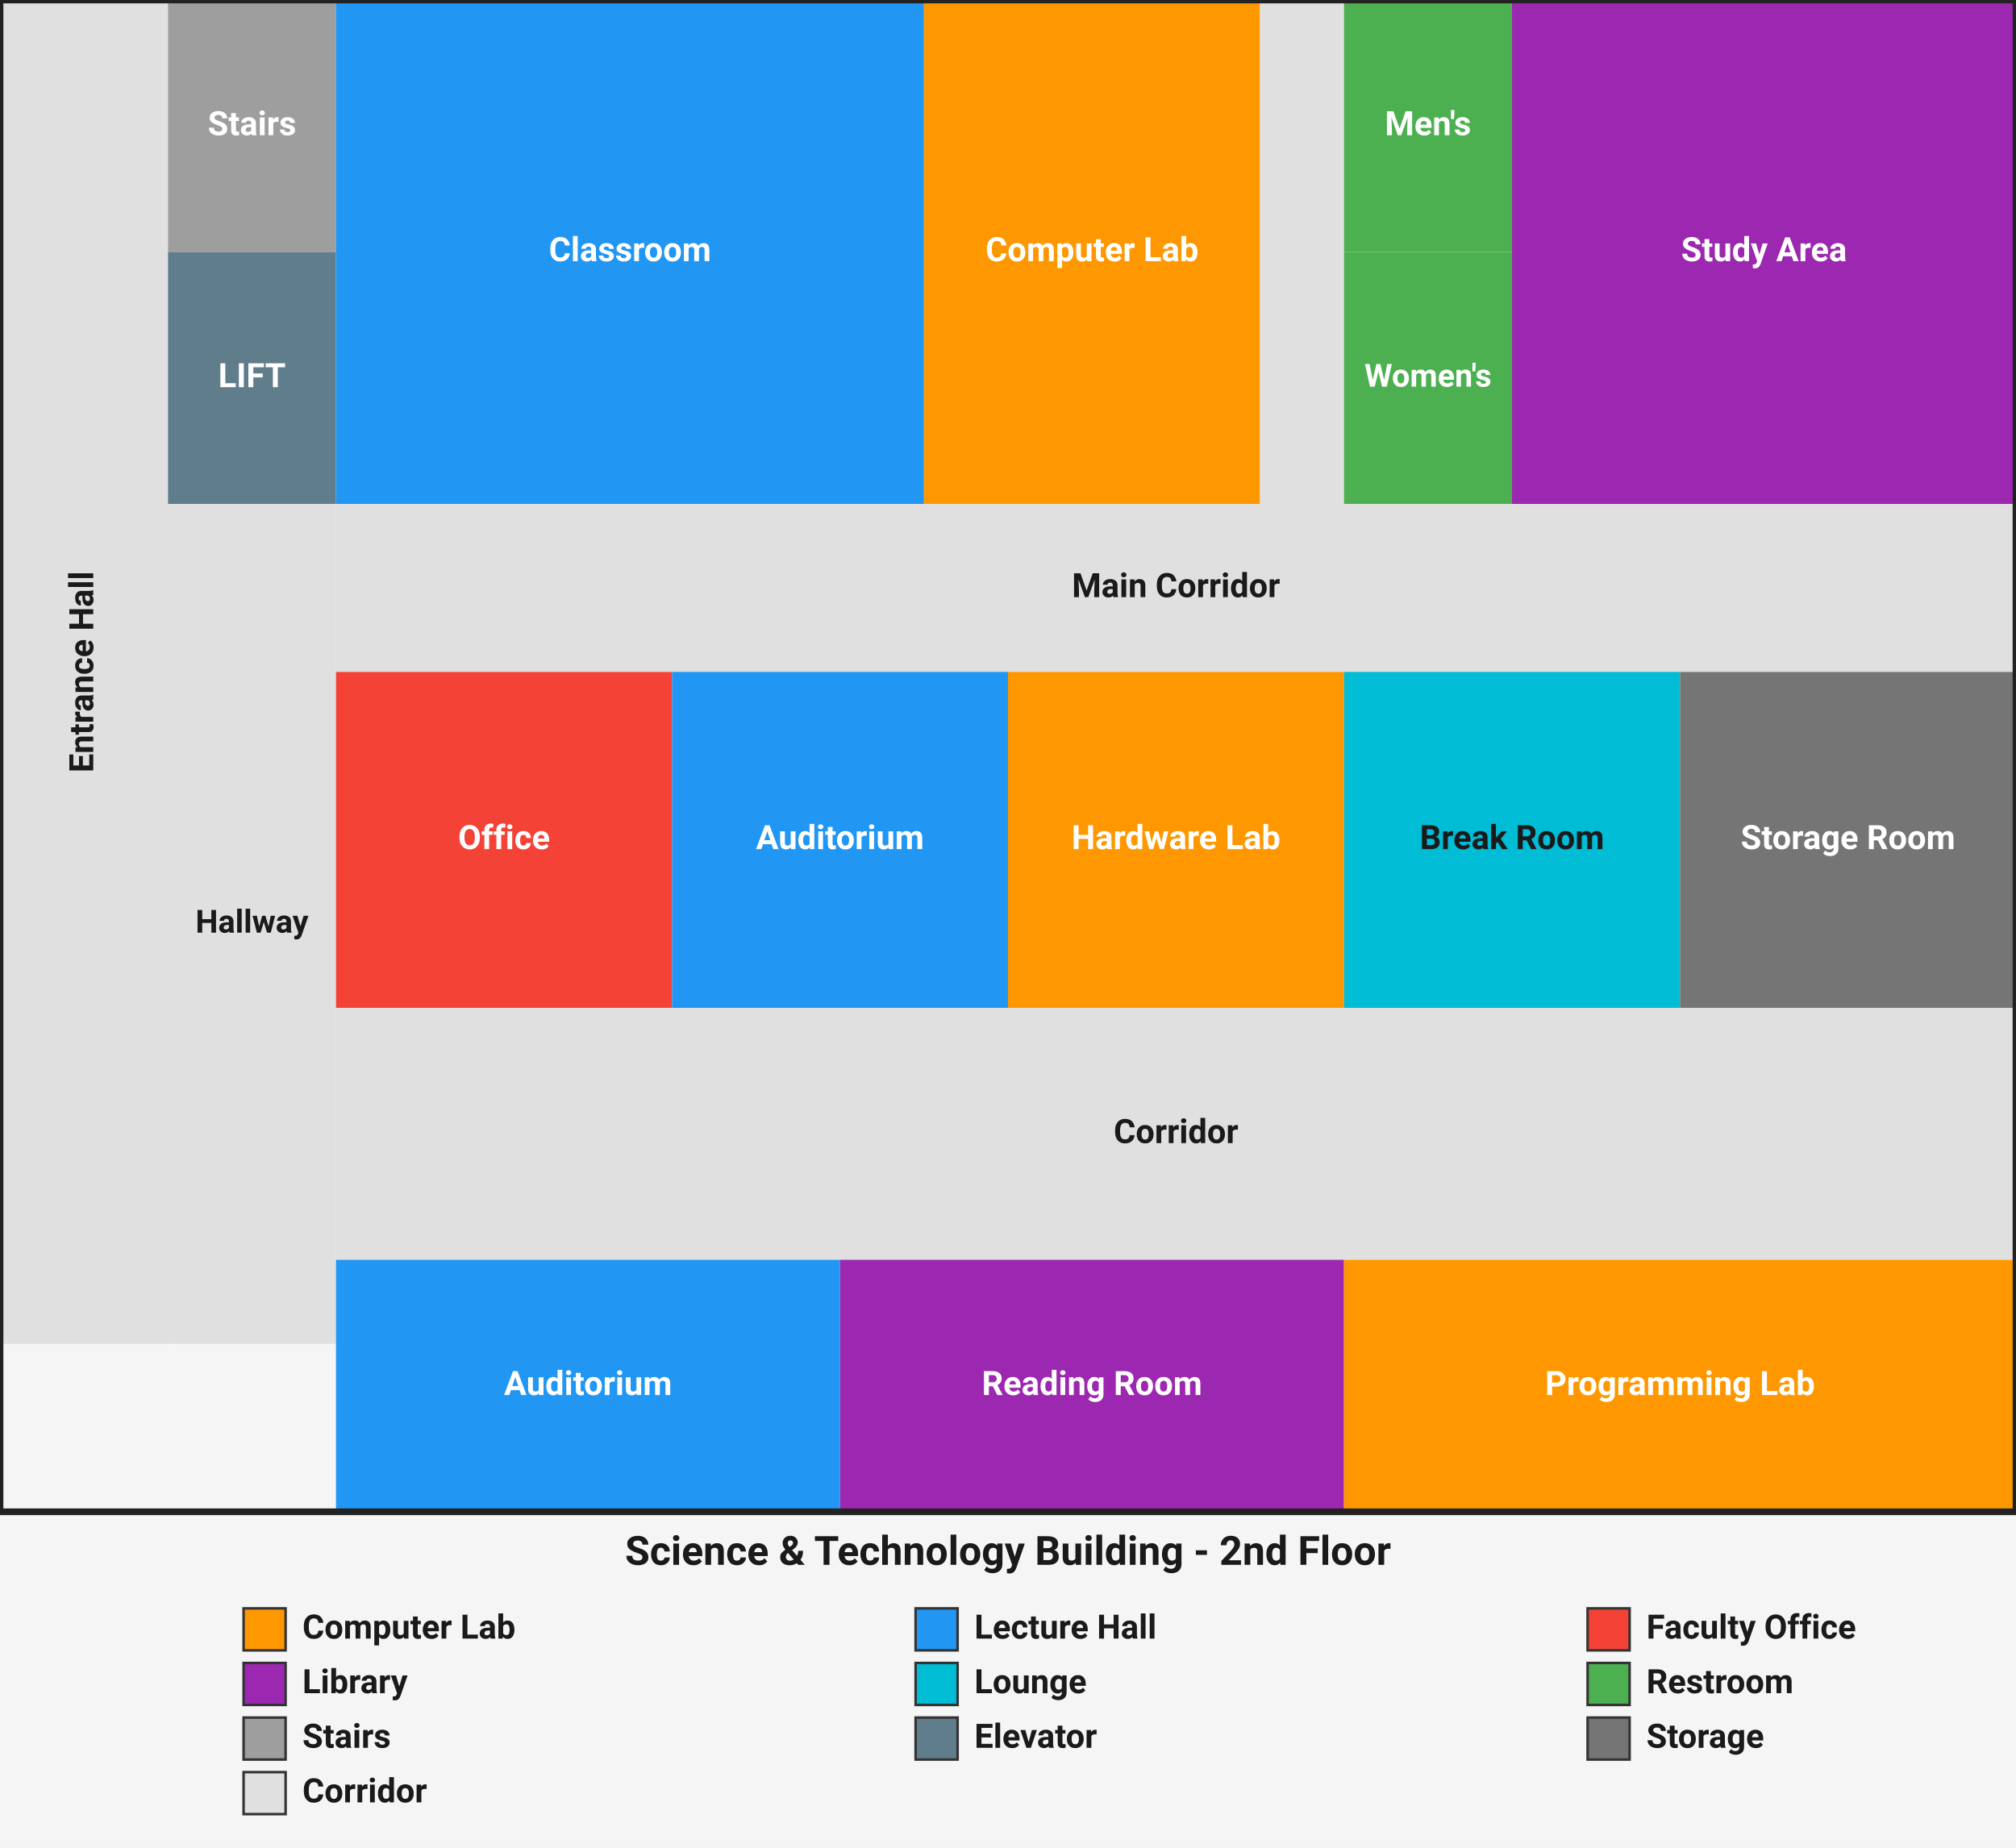
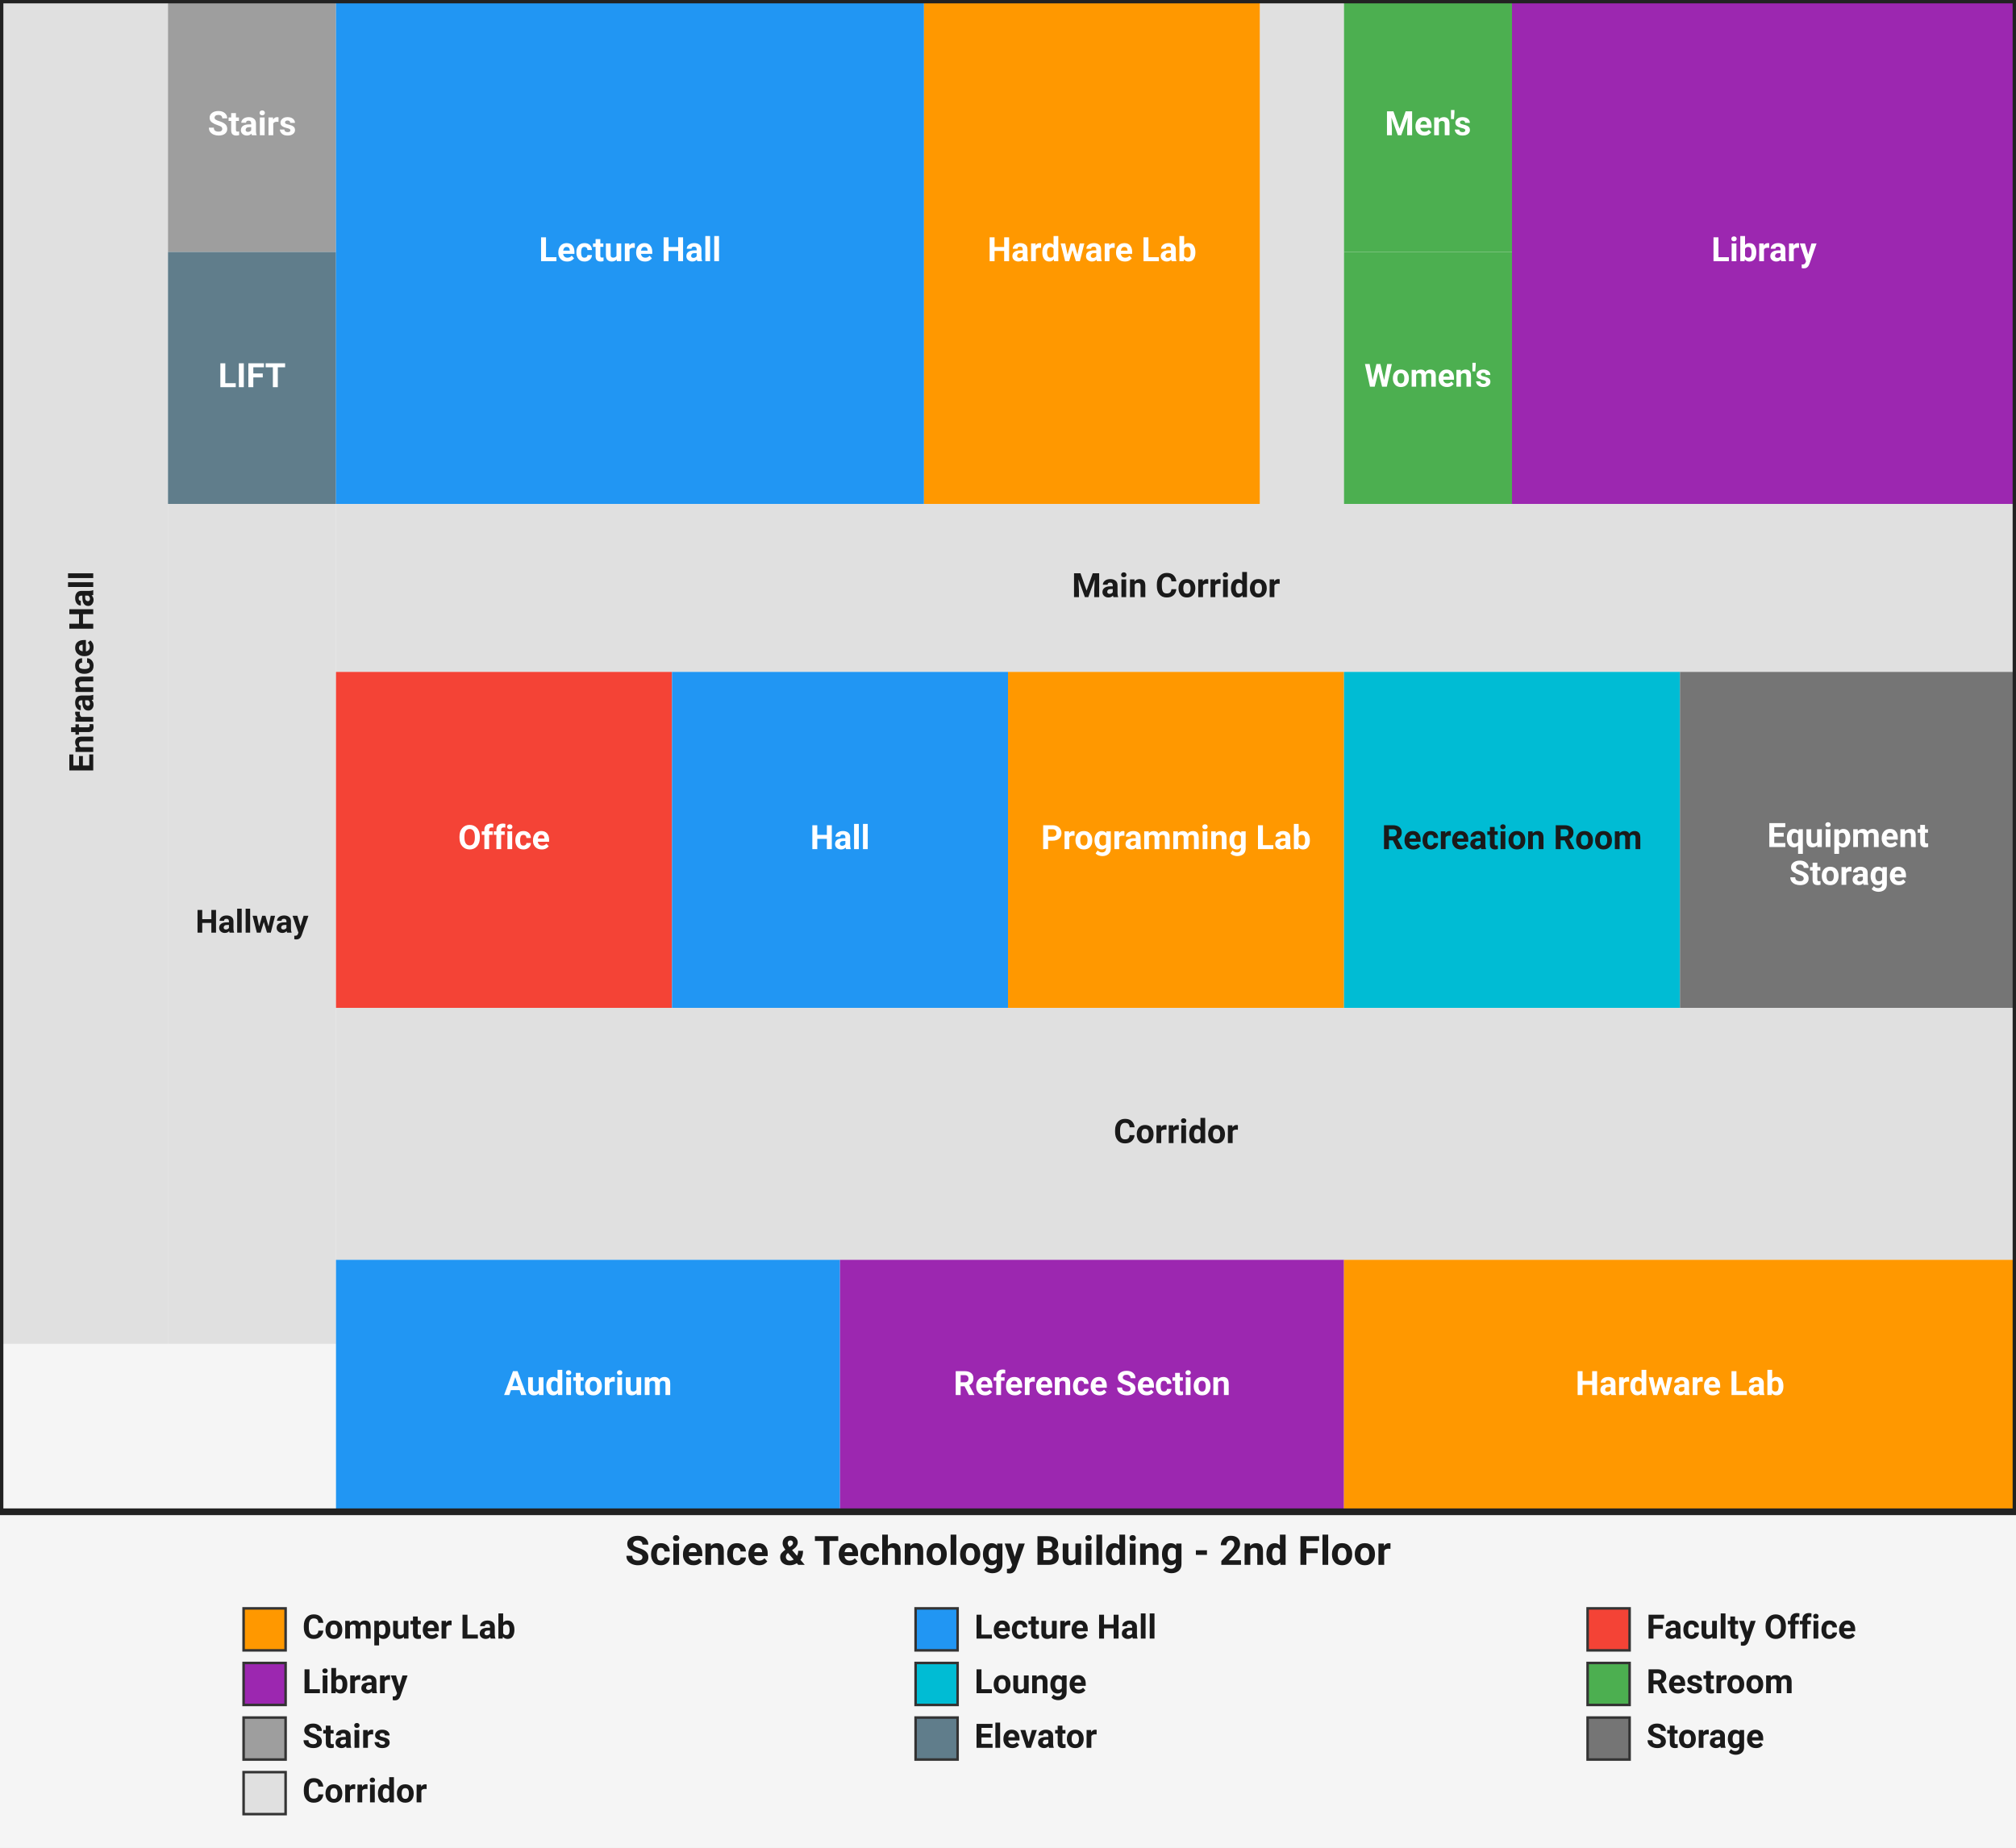
<svg xmlns="http://www.w3.org/2000/svg" viewBox="0 0 2400 2200" width="2400" height="2200" style="display:block; max-width:100%; height:auto;">
  <defs>
    <style>
      text { 
        -webkit-font-smoothing: antialiased;
        -moz-osx-font-smoothing: grayscale;
      }
    </style>
  </defs>
  <rect x="0" y="0" width="2400" height="2200" fill="#f5f5f5" />
  <rect x="0" y="0" width="200" height="1600" fill="#E0E0E0" stroke="none" />
  <text x="100.0" y="800.0" font-family="Roboto,Segoe UI,Arial,sans-serif" font-size="40" font-weight="600" fill="#1a1a1a" text-anchor="middle" dominant-baseline="middle" transform="rotate(-90 100.0 800.0)">
              Entrance Hall
            </text>
  <rect x="200" y="0" width="200" height="300" fill="#9E9E9E" stroke="none" />
  <text x="300.0" y="150.0" font-family="Roboto,Segoe UI,Arial,sans-serif" font-size="40" font-weight="600" fill="white" text-anchor="middle" dominant-baseline="middle">
              Stairs
            </text>
  <rect x="200" y="300" width="200" height="300" fill="#607D8B" stroke="none" />
  <text x="300.0" y="450.0" font-family="Roboto,Segoe UI,Arial,sans-serif" font-size="40" font-weight="600" fill="white" text-anchor="middle" dominant-baseline="middle">
              LIFT
            </text>
  <rect x="200" y="600" width="200" height="1000" fill="#E0E0E0" stroke="none" />
  <text x="300.0" y="1100.0" font-family="Roboto,Segoe UI,Arial,sans-serif" font-size="38" font-weight="600" fill="#1a1a1a" text-anchor="middle" dominant-baseline="middle">
              Hallway
            </text>
  <rect x="400" y="0" width="700" height="600" fill="#2196F3" stroke="none" />
  <text x="750.0" y="300.0" font-family="Roboto,Segoe UI,Arial,sans-serif" font-size="40" font-weight="600" fill="white" text-anchor="middle" dominant-baseline="middle">
-               Classroom
+               Lecture Hall
            </text>
  <rect x="1100" y="0" width="400" height="600" fill="#FF9800" stroke="none" />
  <text x="1300.0" y="300.0" font-family="Roboto,Segoe UI,Arial,sans-serif" font-size="40" font-weight="600" fill="white" text-anchor="middle" dominant-baseline="middle">
-               Computer Lab
+               Hardware Lab
            </text>
  <rect x="1500" y="0" width="100" height="600" fill="#E0E0E0" stroke="none" />
  <rect x="1600" y="0" width="200" height="300" fill="#4CAF50" stroke="none" />
  <text x="1700.0" y="150.0" font-family="Roboto,Segoe UI,Arial,sans-serif" font-size="40" font-weight="600" fill="white" text-anchor="middle" dominant-baseline="middle">
              Men's
            </text>
  <rect x="1600" y="300" width="200" height="300" fill="#4CAF50" stroke="none" />
  <text x="1700.0" y="450.0" font-family="Roboto,Segoe UI,Arial,sans-serif" font-size="38" font-weight="600" fill="white" text-anchor="middle" dominant-baseline="middle">
              Women's
            </text>
  <rect x="1800" y="0" width="600" height="600" fill="#9C27B0" stroke="none" />
  <text x="2100.0" y="300.0" font-family="Roboto,Segoe UI,Arial,sans-serif" font-size="40" font-weight="600" fill="white" text-anchor="middle" dominant-baseline="middle">
-               Study Area
+               Library
            </text>
  <rect x="400" y="600" width="2000" height="200" fill="#E0E0E0" stroke="none" />
  <text x="1400.0" y="700.0" font-family="Roboto,Segoe UI,Arial,sans-serif" font-size="40" font-weight="600" fill="#1a1a1a" text-anchor="middle" dominant-baseline="middle">
              Main Corridor
            </text>
  <rect x="400" y="800" width="400" height="400" fill="#F44336" stroke="none" />
  <text x="600.0" y="1000.0" font-family="Roboto,Segoe UI,Arial,sans-serif" font-size="40" font-weight="600" fill="white" text-anchor="middle" dominant-baseline="middle">
              Office
            </text>
  <rect x="800" y="800" width="400" height="400" fill="#2196F3" stroke="none" />
  <text x="1000.0" y="1000.0" font-family="Roboto,Segoe UI,Arial,sans-serif" font-size="40" font-weight="600" fill="white" text-anchor="middle" dominant-baseline="middle">
-               Auditorium
+               Hall
            </text>
  <rect x="1200" y="800" width="400" height="400" fill="#FF9800" stroke="none" />
  <text x="1400.0" y="1000.0" font-family="Roboto,Segoe UI,Arial,sans-serif" font-size="40" font-weight="600" fill="white" text-anchor="middle" dominant-baseline="middle">
-               Hardware Lab
+               Programming Lab
            </text>
  <rect x="1600" y="800" width="400" height="400" fill="#00BCD4" stroke="none" />
  <text x="1800.0" y="1000.0" font-family="Roboto,Segoe UI,Arial,sans-serif" font-size="40" font-weight="600" fill="#1a1a1a" text-anchor="middle" dominant-baseline="middle">
-               Break Room
+               Recreation Room
            </text>
  <rect x="2000" y="800" width="400" height="400" fill="#757575" stroke="none" />
-   <text x="2200.0" y="1000.0" font-family="Roboto,Segoe UI,Arial,sans-serif" font-size="40" font-weight="600" fill="white" text-anchor="middle" dominant-baseline="middle">
-               Storage Room
-             </text>
+   <g>
+     <text x="2200.0" y="997.5" font-family="Roboto,Segoe UI,Arial,sans-serif" font-size="40" font-weight="600" fill="white" text-anchor="middle" dominant-baseline="middle">
+                   Equipment
+                 </text>
+     <text x="2200.0" y="1042.5" font-family="Roboto,Segoe UI,Arial,sans-serif" font-size="40" font-weight="600" fill="white" text-anchor="middle" dominant-baseline="middle">
+                   Storage
+                 </text>
+   </g>
  <rect x="400" y="1200" width="2000" height="300" fill="#E0E0E0" stroke="none" />
  <text x="1400.0" y="1350.0" font-family="Roboto,Segoe UI,Arial,sans-serif" font-size="40" font-weight="600" fill="#1a1a1a" text-anchor="middle" dominant-baseline="middle">
              Corridor
            </text>
  <rect x="400" y="1500" width="600" height="300" fill="#2196F3" stroke="none" />
  <text x="700.0" y="1650.0" font-family="Roboto,Segoe UI,Arial,sans-serif" font-size="40" font-weight="600" fill="white" text-anchor="middle" dominant-baseline="middle">
              Auditorium
            </text>
  <rect x="1000" y="1500" width="600" height="300" fill="#9C27B0" stroke="none" />
  <text x="1300.0" y="1650.0" font-family="Roboto,Segoe UI,Arial,sans-serif" font-size="40" font-weight="600" fill="white" text-anchor="middle" dominant-baseline="middle">
-               Reading Room
+               Reference Section
            </text>
  <rect x="1600" y="1500" width="800" height="300" fill="#FF9800" stroke="none" />
  <text x="2000.0" y="1650.0" font-family="Roboto,Segoe UI,Arial,sans-serif" font-size="40" font-weight="600" fill="white" text-anchor="middle" dominant-baseline="middle">
-               Programming Lab
+               Hardware Lab
            </text>
  <rect x="0" y="0" width="2400" height="1800" fill="none" stroke="#222" stroke-width="8" />
  <text x="1200.0" y="1850" font-family="Roboto,Segoe UI,Arial,sans-serif" font-size="48" font-weight="700" fill="#1a1a1a" text-anchor="middle" dominant-baseline="middle">
          Science &amp; Technology Building - 2nd Floor
        </text>
  <rect x="290.0" y="1915.0" width="50" height="50" fill="#FF9800" stroke="#333" stroke-width="3" />
  <text x="360.0" y="1940" font-family="Roboto,Segoe UI,Arial,sans-serif" font-size="40" font-weight="700" fill="#1a1a1a" text-anchor="start" dominant-baseline="middle">
          Computer Lab
        </text>
  <rect x="1090.0" y="1915.0" width="50" height="50" fill="#2196F3" stroke="#333" stroke-width="3" />
  <text x="1160.0" y="1940" font-family="Roboto,Segoe UI,Arial,sans-serif" font-size="40" font-weight="700" fill="#1a1a1a" text-anchor="start" dominant-baseline="middle">
          Lecture Hall
        </text>
  <rect x="1890.0" y="1915.0" width="50" height="50" fill="#F44336" stroke="#333" stroke-width="3" />
  <text x="1960.0" y="1940" font-family="Roboto,Segoe UI,Arial,sans-serif" font-size="40" font-weight="700" fill="#1a1a1a" text-anchor="start" dominant-baseline="middle">
          Faculty Office
        </text>
  <rect x="290.0" y="1980.0" width="50" height="50" fill="#9C27B0" stroke="#333" stroke-width="3" />
  <text x="360.0" y="2005" font-family="Roboto,Segoe UI,Arial,sans-serif" font-size="40" font-weight="700" fill="#1a1a1a" text-anchor="start" dominant-baseline="middle">
          Library
        </text>
  <rect x="1090.0" y="1980.0" width="50" height="50" fill="#00BCD4" stroke="#333" stroke-width="3" />
  <text x="1160.0" y="2005" font-family="Roboto,Segoe UI,Arial,sans-serif" font-size="40" font-weight="700" fill="#1a1a1a" text-anchor="start" dominant-baseline="middle">
          Lounge
        </text>
  <rect x="1890.0" y="1980.0" width="50" height="50" fill="#4CAF50" stroke="#333" stroke-width="3" />
  <text x="1960.0" y="2005" font-family="Roboto,Segoe UI,Arial,sans-serif" font-size="40" font-weight="700" fill="#1a1a1a" text-anchor="start" dominant-baseline="middle">
          Restroom
        </text>
  <rect x="290.0" y="2045.0" width="50" height="50" fill="#9E9E9E" stroke="#333" stroke-width="3" />
  <text x="360.0" y="2070" font-family="Roboto,Segoe UI,Arial,sans-serif" font-size="40" font-weight="700" fill="#1a1a1a" text-anchor="start" dominant-baseline="middle">
          Stairs
        </text>
  <rect x="1090.0" y="2045.0" width="50" height="50" fill="#607D8B" stroke="#333" stroke-width="3" />
  <text x="1160.0" y="2070" font-family="Roboto,Segoe UI,Arial,sans-serif" font-size="40" font-weight="700" fill="#1a1a1a" text-anchor="start" dominant-baseline="middle">
          Elevator
        </text>
  <rect x="1890.0" y="2045.0" width="50" height="50" fill="#757575" stroke="#333" stroke-width="3" />
  <text x="1960.0" y="2070" font-family="Roboto,Segoe UI,Arial,sans-serif" font-size="40" font-weight="700" fill="#1a1a1a" text-anchor="start" dominant-baseline="middle">
          Storage
        </text>
  <rect x="290.0" y="2110.0" width="50" height="50" fill="#E0E0E0" stroke="#333" stroke-width="3" />
  <text x="360.0" y="2135" font-family="Roboto,Segoe UI,Arial,sans-serif" font-size="40" font-weight="700" fill="#1a1a1a" text-anchor="start" dominant-baseline="middle">
          Corridor
        </text>
</svg>
